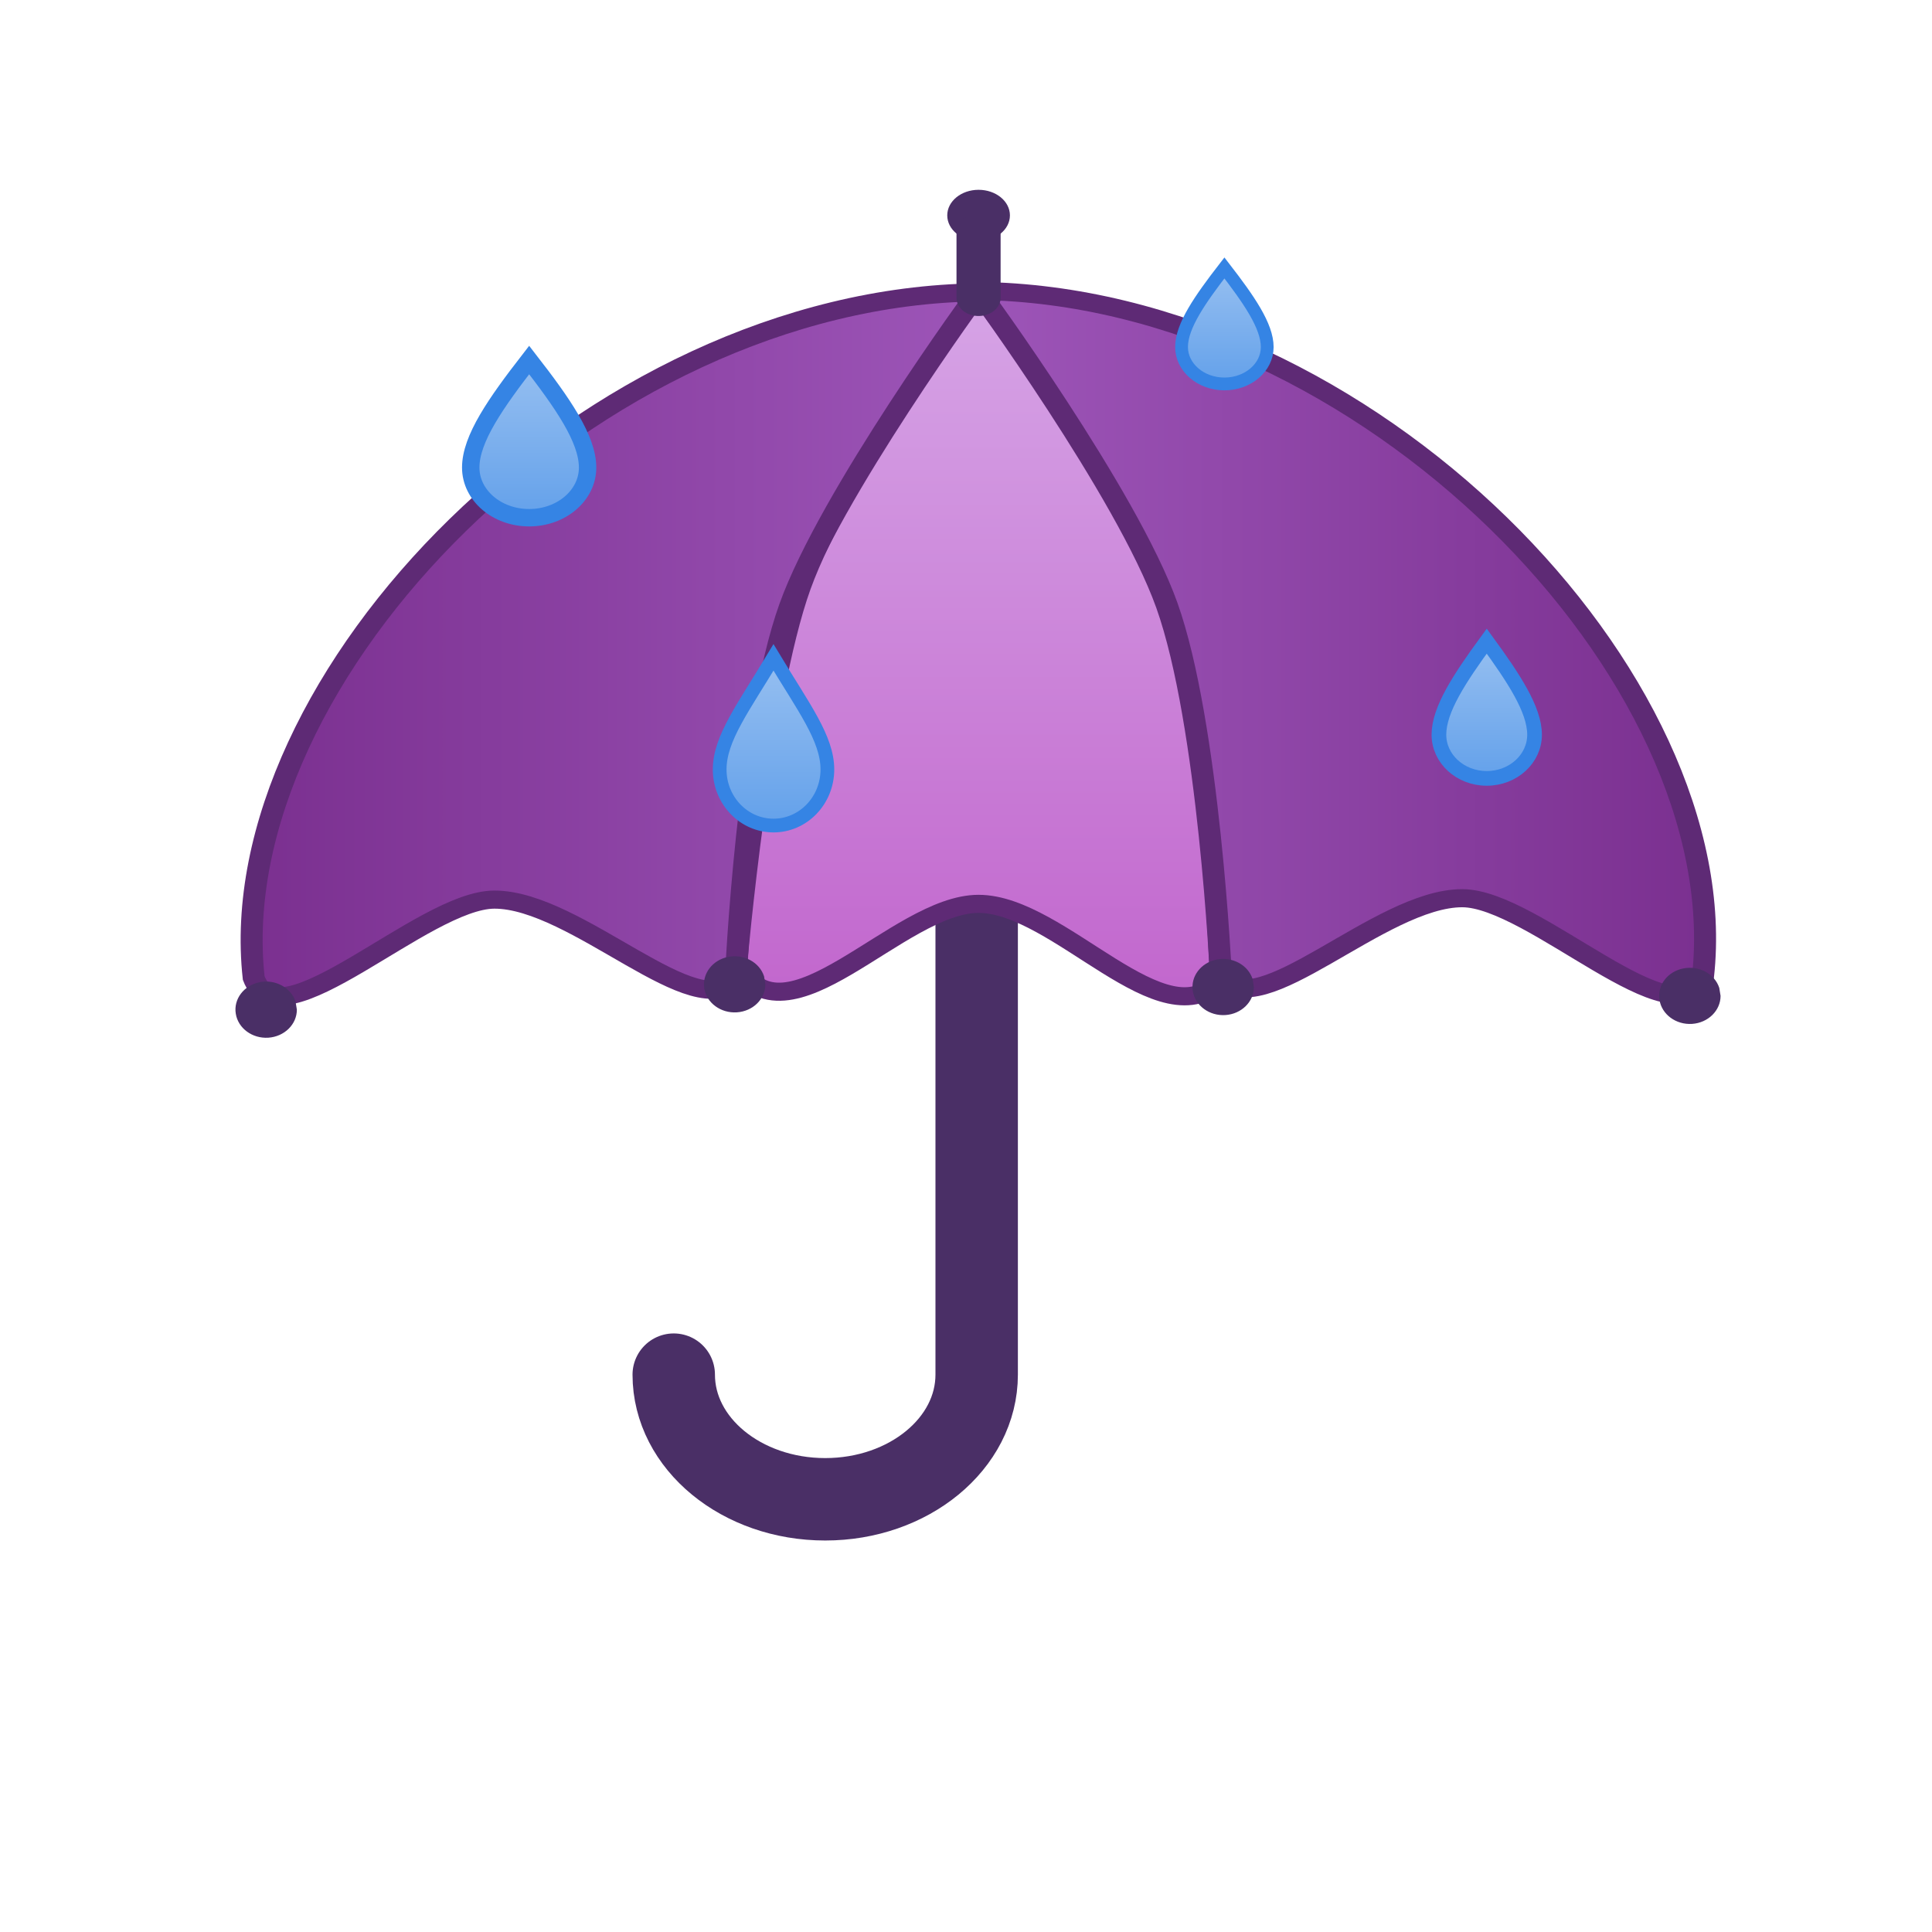
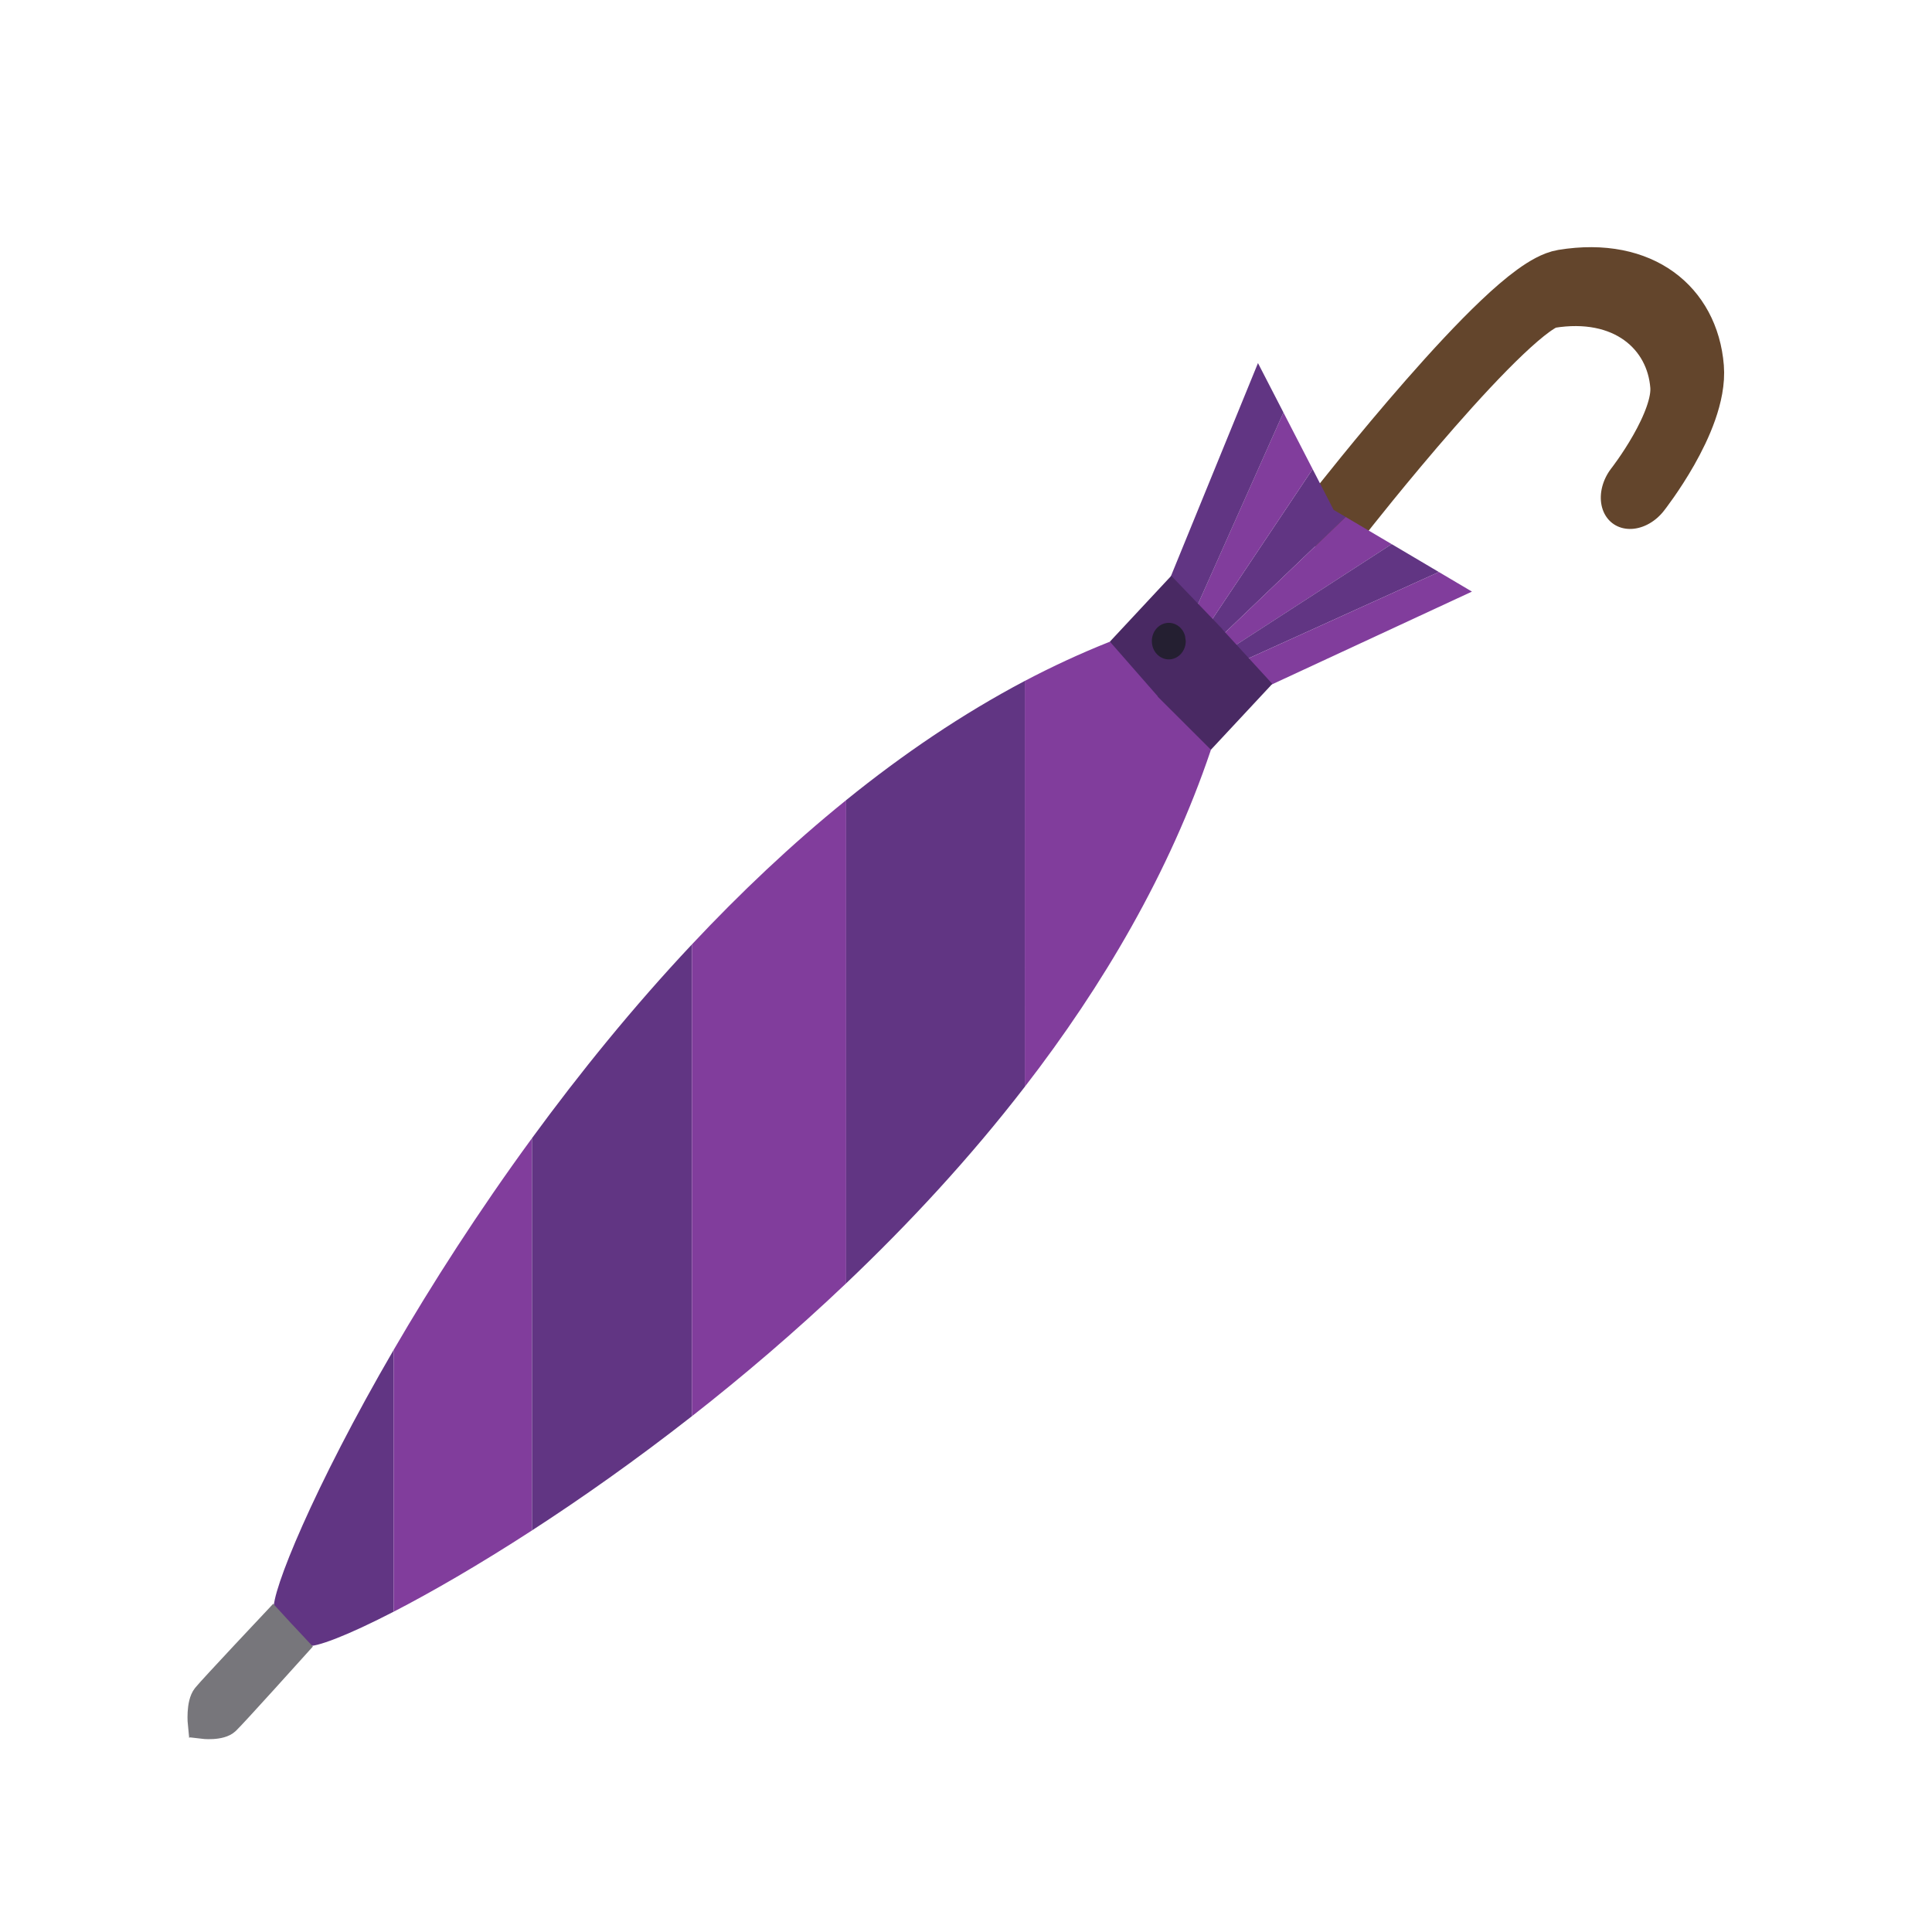
- <svg xmlns="http://www.w3.org/2000/svg" xmlns:xlink="http://www.w3.org/1999/xlink" height="128px" viewBox="0 0 128 128" width="128px">
-   <linearGradient id="a" gradientTransform="matrix(0.718421 0 0 1.391941 0 0)" gradientUnits="userSpaceOnUse" x1="66.813" x2="66.813" y1="18.679" y2="63.221">
-     <stop offset="0" stop-color="#d6a4e6" />
-     <stop offset="1" stop-color="#c061cb" />
-   </linearGradient>
-   <linearGradient id="b" gradientUnits="userSpaceOnUse">
-     <stop offset="0" stop-color="#9d55b8" />
-     <stop offset="1" stop-color="#7a2f8f" />
-   </linearGradient>
-   <linearGradient id="c" gradientTransform="matrix(0.905819 0 0 1.103974 0 -0)" x1="70.654" x2="124.606" xlink:href="#b" y1="22.59" y2="22.59" />
-   <linearGradient id="d" gradientTransform="matrix(-0.905819 0 0 1.103974 127.9711 0.112431)" x1="70.654" x2="124.606" xlink:href="#b" y1="22.59" y2="22.59" />
-   <linearGradient id="e" gradientUnits="userSpaceOnUse">
-     <stop offset="0" stop-color="#99c1f1" />
-     <stop offset="1" stop-color="#62a0ea" />
-   </linearGradient>
-   <linearGradient id="f" gradientTransform="matrix(0.324127 0 0 0.504638 -63.52942 209.207)" x1="111.774" x2="111.774" xlink:href="#e" y1="39.093" y2="62.641" />
-   <linearGradient id="g" gradientTransform="matrix(0.443282 0 0 0.592593 -88.35607 194.0491)" x1="100.308" x2="100.308" xlink:href="#e" y1="25.54" y2="44.572" />
-   <linearGradient id="h" gradientTransform="matrix(0.362751 0 0 0.515968 -16.07118 214.6981)" x1="100.308" x2="100.308" xlink:href="#e" y1="25.54" y2="44.572" />
-   <linearGradient id="i" gradientTransform="matrix(0.324948 0 0 0.435944 41.11463 173.3651)" x1="100.308" x2="100.308" xlink:href="#e" y1="25.54" y2="44.572" />
-   <path d="m 64.707 59.34 v 31.734 c 0 4.562 -4.492 8.258 -10.035 8.258 c -5.539 0 -10.035 -3.695 -10.035 -8.258" fill="none" stroke="#4a2f66" stroke-linecap="round" stroke-width="5.461" />
-   <path d="m 63.998 26 s -9.124 14.731 -11.791 23.732 c -2.67 9.001 -4.208 30.267 -4.208 30.267 c 3.278 7.065 10.666 -4.808 15.999 -4.808 c 5.337 0 12.25 11.211 16.002 6.071 c 0 0 -0.592 -20.538 -3.258 -29.746 c -2.666 -9.209 -12.744 -25.516 -12.744 -25.516 z m 0 0" fill="url(#a)" stroke="#5e2a75" stroke-width="1.453" transform="matrix(1.003506 0 0 0.825467 0.609428 -2.184547)" />
-   <path d="m 63.998 26 s 9.786 16.236 12.429 25.218 c 2.795 9.512 3.573 29.832 3.573 29.832 c 2.487 3.999 10.494 -6.327 15.94 -6.313 c 4.702 0.009 14.189 11.807 15.886 6.294 c 2.188 -24.03 -22.238 -54.666 -47.828 -55.03 z m 0 0" fill="url(#c)" stroke="#5e2a75" stroke-width="1.453" transform="matrix(1.003506 0 0 0.825467 0.609428 -2.184547)" />
-   <path d="m 63.971 26.113 s -9.782 16.231 -12.425 25.218 c -2.799 9.507 -3.573 29.832 -3.573 29.832 c -2.487 3.999 -10.498 -6.327 -15.944 -6.313 c -4.698 0.009 -14.189 11.807 -15.886 6.294 c -2.184 -24.03 22.242 -54.666 47.828 -55.03 z m 0 0" fill="url(#d)" stroke="#5e2a75" stroke-width="1.453" transform="matrix(1.003506 0 0 0.825467 0.609428 -2.184547)" />
-   <g fill="#4a2f66">
-     <path d="m 19.668 66.891 c 0 0.977 -0.824 1.785 -1.887 1.859 c -1.066 0.07 -2.008 -0.625 -2.16 -1.59 c -0.156 -0.965 0.531 -1.875 1.574 -2.086 c 1.039 -0.211 2.082 0.352 2.387 1.289" fill-rule="evenodd" />
-     <path d="m 113.992 65.98 c 0 0.973 -0.824 1.785 -1.887 1.855 c -1.066 0.07 -2.008 -0.625 -2.16 -1.59 c -0.156 -0.965 0.531 -1.875 1.574 -2.082 c 1.039 -0.211 2.082 0.352 2.387 1.285" fill-rule="evenodd" />
-     <path d="m 83.074 65.395 c 0 0.973 -0.824 1.785 -1.887 1.855 c -1.066 0.07 -2.008 -0.625 -2.16 -1.59 c -0.156 -0.965 0.531 -1.875 1.574 -2.086 c 1.039 -0.207 2.082 0.352 2.387 1.289" fill-rule="evenodd" />
-     <path d="m 50.707 65.215 c 0 0.977 -0.824 1.785 -1.887 1.855 c -1.062 0.07 -2.008 -0.621 -2.16 -1.586 s 0.535 -1.875 1.574 -2.086 c 1.043 -0.211 2.086 0.352 2.387 1.285" fill-rule="evenodd" />
-     <path d="m 66.91 14.27 c 0 0.938 -0.93 1.699 -2.078 1.699 c -1.145 0 -2.074 -0.762 -2.074 -1.699 s 0.93 -1.695 2.074 -1.695 c 1.148 0 2.078 0.758 2.078 1.695 z m 0 0" />
+ <svg xmlns="http://www.w3.org/2000/svg" height="128px" viewBox="0 0 128 128" width="128px">
+   <path d="m 127.446 256.14 s 13.193 -1.432 15.15 0.34 c 3.179 2.887 3.507 6.758 1.73 9.354 c -1.386 2.027 -5.524 2.463 -5.524 2.463" fill="none" stroke="#63452c" stroke-linecap="round" stroke-miterlimit="18" stroke-width="4.083" transform="matrix(0.929037 -0.996058 0.754804 0.804753 -222.9637 -45.22847)" />
+   <g fill-rule="evenodd">
+     <path d="m 89.16 34.254 l -0.805 -0.477 l -1.391 -2.699 l -6.66 9.961 l 0.598 0.617 l -0.012 0.012 l 0.246 0.27 z m 0 0" fill="#613583" />
+     <path d="m 92.203 36.051 l -3.043 -1.797 l -8.023 7.684 l 0.727 0.805 z m 0 0" fill="#813d9c" />
+     <path d="m 95.328 37.898 l -3.125 -1.848 l -10.34 6.691 l 0.812 0.895 z m 0 0" fill="#613583" />
+     <path d="m 95.328 37.898 l -12.652 5.738 l 1.559 1.723 l 13.285 -6.164 z m 0 0" fill="#813d9c" />
+     <path d="m 80.305 41.039 l 6.66 -9.961 l -1.934 -3.75 l -5.68 12.734 z m 0 0" fill="#813d9c" />
+     <path d="m 79.352 40.062 l 5.68 -12.734 l -1.688 -3.273 l -5.789 14.168 z m 0 0" fill="#613583" />
+     <path d="m 26.078 106.781 v -17.344 c -5.297 9.109 -8.141 16.117 -7.938 17.223 c 0.16 0.883 0.879 1.109 1.109 1.16 c 0.035 0.207 0.238 1.043 1.102 1.227 c 0.551 0.113 2.633 -0.668 5.727 -2.266 z m 0 0" fill="#613583" />
+     <path d="m 35.246 101.395 v -25.988 c -3.57 4.883 -6.648 9.695 -9.168 14.031 v 17.344 c 2.488 -1.285 5.637 -3.098 9.168 -5.387 z m 0 0" fill="#813d9c" />
+     <path d="m 45.84 93.828 v -31.258 c -3.891 4.141 -7.434 8.516 -10.594 12.836 v 25.988 c 3.273 -2.121 6.875 -4.656 10.594 -7.566 z m 0 0" fill="#613583" />
+     <path d="m 67.895 72.004 c 5.199 -6.73 9.59 -14.207 12.316 -22.281 c 0.422 -1.242 -2.375 -3.645 -2.891 -4.074 c 0 0 -2.25 -3.184 -3.578 -3.164 c -0.086 0 -0.172 0.016 -0.254 0.047 c -1.898 0.754 -3.766 1.621 -5.594 2.582 z m 0 0" fill="#813d9c" />
+     <path d="m 56.059 53.012 c -3.621 2.926 -7.035 6.164 -10.219 9.559 v 31.258 c 3.367 -2.637 6.828 -5.582 10.219 -8.805 z m 0 0" fill="#813d9c" />
+     <path d="m 56.059 53.012 v 32.012 c 4.145 -3.938 8.191 -8.293 11.836 -13.02 v -26.891 c -4.145 2.188 -8.102 4.875 -11.836 7.898 z m 0 0" fill="#613583" />
+     <path d="m 52.748 254.357 s -4.72 -0.028 -5.178 0.018 c -0.575 0.055 -1.223 1.05 -1.223 1.05 l 6.391 -0.011 z m -0.011 1.7 l -6.371 0.089 s 0.637 0.997 1.208 1.044 c 0.456 0.04 5.162 -0.066 5.162 -0.066 z m 0 0" fill="#77767b" stroke="#77767b" stroke-linecap="round" stroke-miterlimit="18" stroke-width="0.745" transform="matrix(0.929037 -0.996058 0.754804 0.804753 -222.9637 -45.22847)" />
+     <path d="m 118.974 251.683 l -3.654 0.001 l -0.104 3.735 l 3.792 -0.03 z m 0.025 4.389 l -3.793 -0.03 l 0.102 3.787 l 3.654 -0.001 z m 0 0" fill="#492963" stroke="#492963" stroke-linecap="round" stroke-miterlimit="18" stroke-width="0.738" transform="matrix(0.929037 -0.996058 0.754804 0.804753 -222.9637 -45.22847)" />
+     <path d="m 78.559 42.473 c 0 0.637 -0.457 1.164 -1.043 1.211 c -0.586 0.043 -1.109 -0.406 -1.191 -1.035 c -0.086 -0.629 0.293 -1.219 0.867 -1.355 c 0.578 -0.137 1.152 0.227 1.32 0.836" fill="#241f31" />
  </g>
-   <path d="m 63.998 26.553 v -5.3" fill="none" stroke="#4a2f66" stroke-linecap="round" stroke-width="2.912" transform="matrix(1.003506 0 0 0.825467 0.609428 -2.184547)" />
-   <path d="m -23.486 229.42 c 1.984 3.301 3.57 5.363 3.57 7.426 c 0 2.051 -1.598 3.715 -3.57 3.715 c -1.969 0 -3.566 -1.664 -3.566 -3.715 c 0 -2.062 1.586 -4.125 3.566 -7.426 z m 0 0" fill="url(#f)" stroke="#3584e4" stroke-width="0.909" transform="matrix(1 0 0 1 74.73225 -185.8657)" />
-   <path d="m -39.674 209.717 c 2.215 2.852 3.871 5.223 3.871 7.125 c 0.004 1.836 -1.73 3.324 -3.871 3.324 s -3.871 -1.488 -3.871 -3.324 c 0 -1.902 1.66 -4.273 3.871 -7.125 z m 0 0" fill="url(#g)" stroke="#3584e4" stroke-width="1.153" transform="matrix(1 0 0 1 74.73225 -185.8657)" />
-   <path d="m 23.768 228.342 c 1.809 2.48 3.168 4.547 3.168 6.199 c 0 1.602 -1.418 2.895 -3.168 2.895 s -3.168 -1.293 -3.168 -2.895 c 0 -1.652 1.355 -3.719 3.168 -6.199 z m 0 0" fill="url(#h)" stroke="#3584e4" stroke-width="0.973" transform="matrix(1 0 0 1 74.73225 -185.8657)" />
-   <path d="m 76.802 184.892 c 1.621 2.098 2.836 3.844 2.836 5.242 c 0.004 1.348 -1.27 2.445 -2.836 2.445 c -1.57 0 -2.84 -1.098 -2.84 -2.445 c 0 -1.398 1.219 -3.145 2.84 -5.242 z m 0 0" fill="url(#i)" stroke="#3584e4" stroke-width="0.847" transform="matrix(1 0 0 1 4.318651 -167.1415)" />
</svg>
